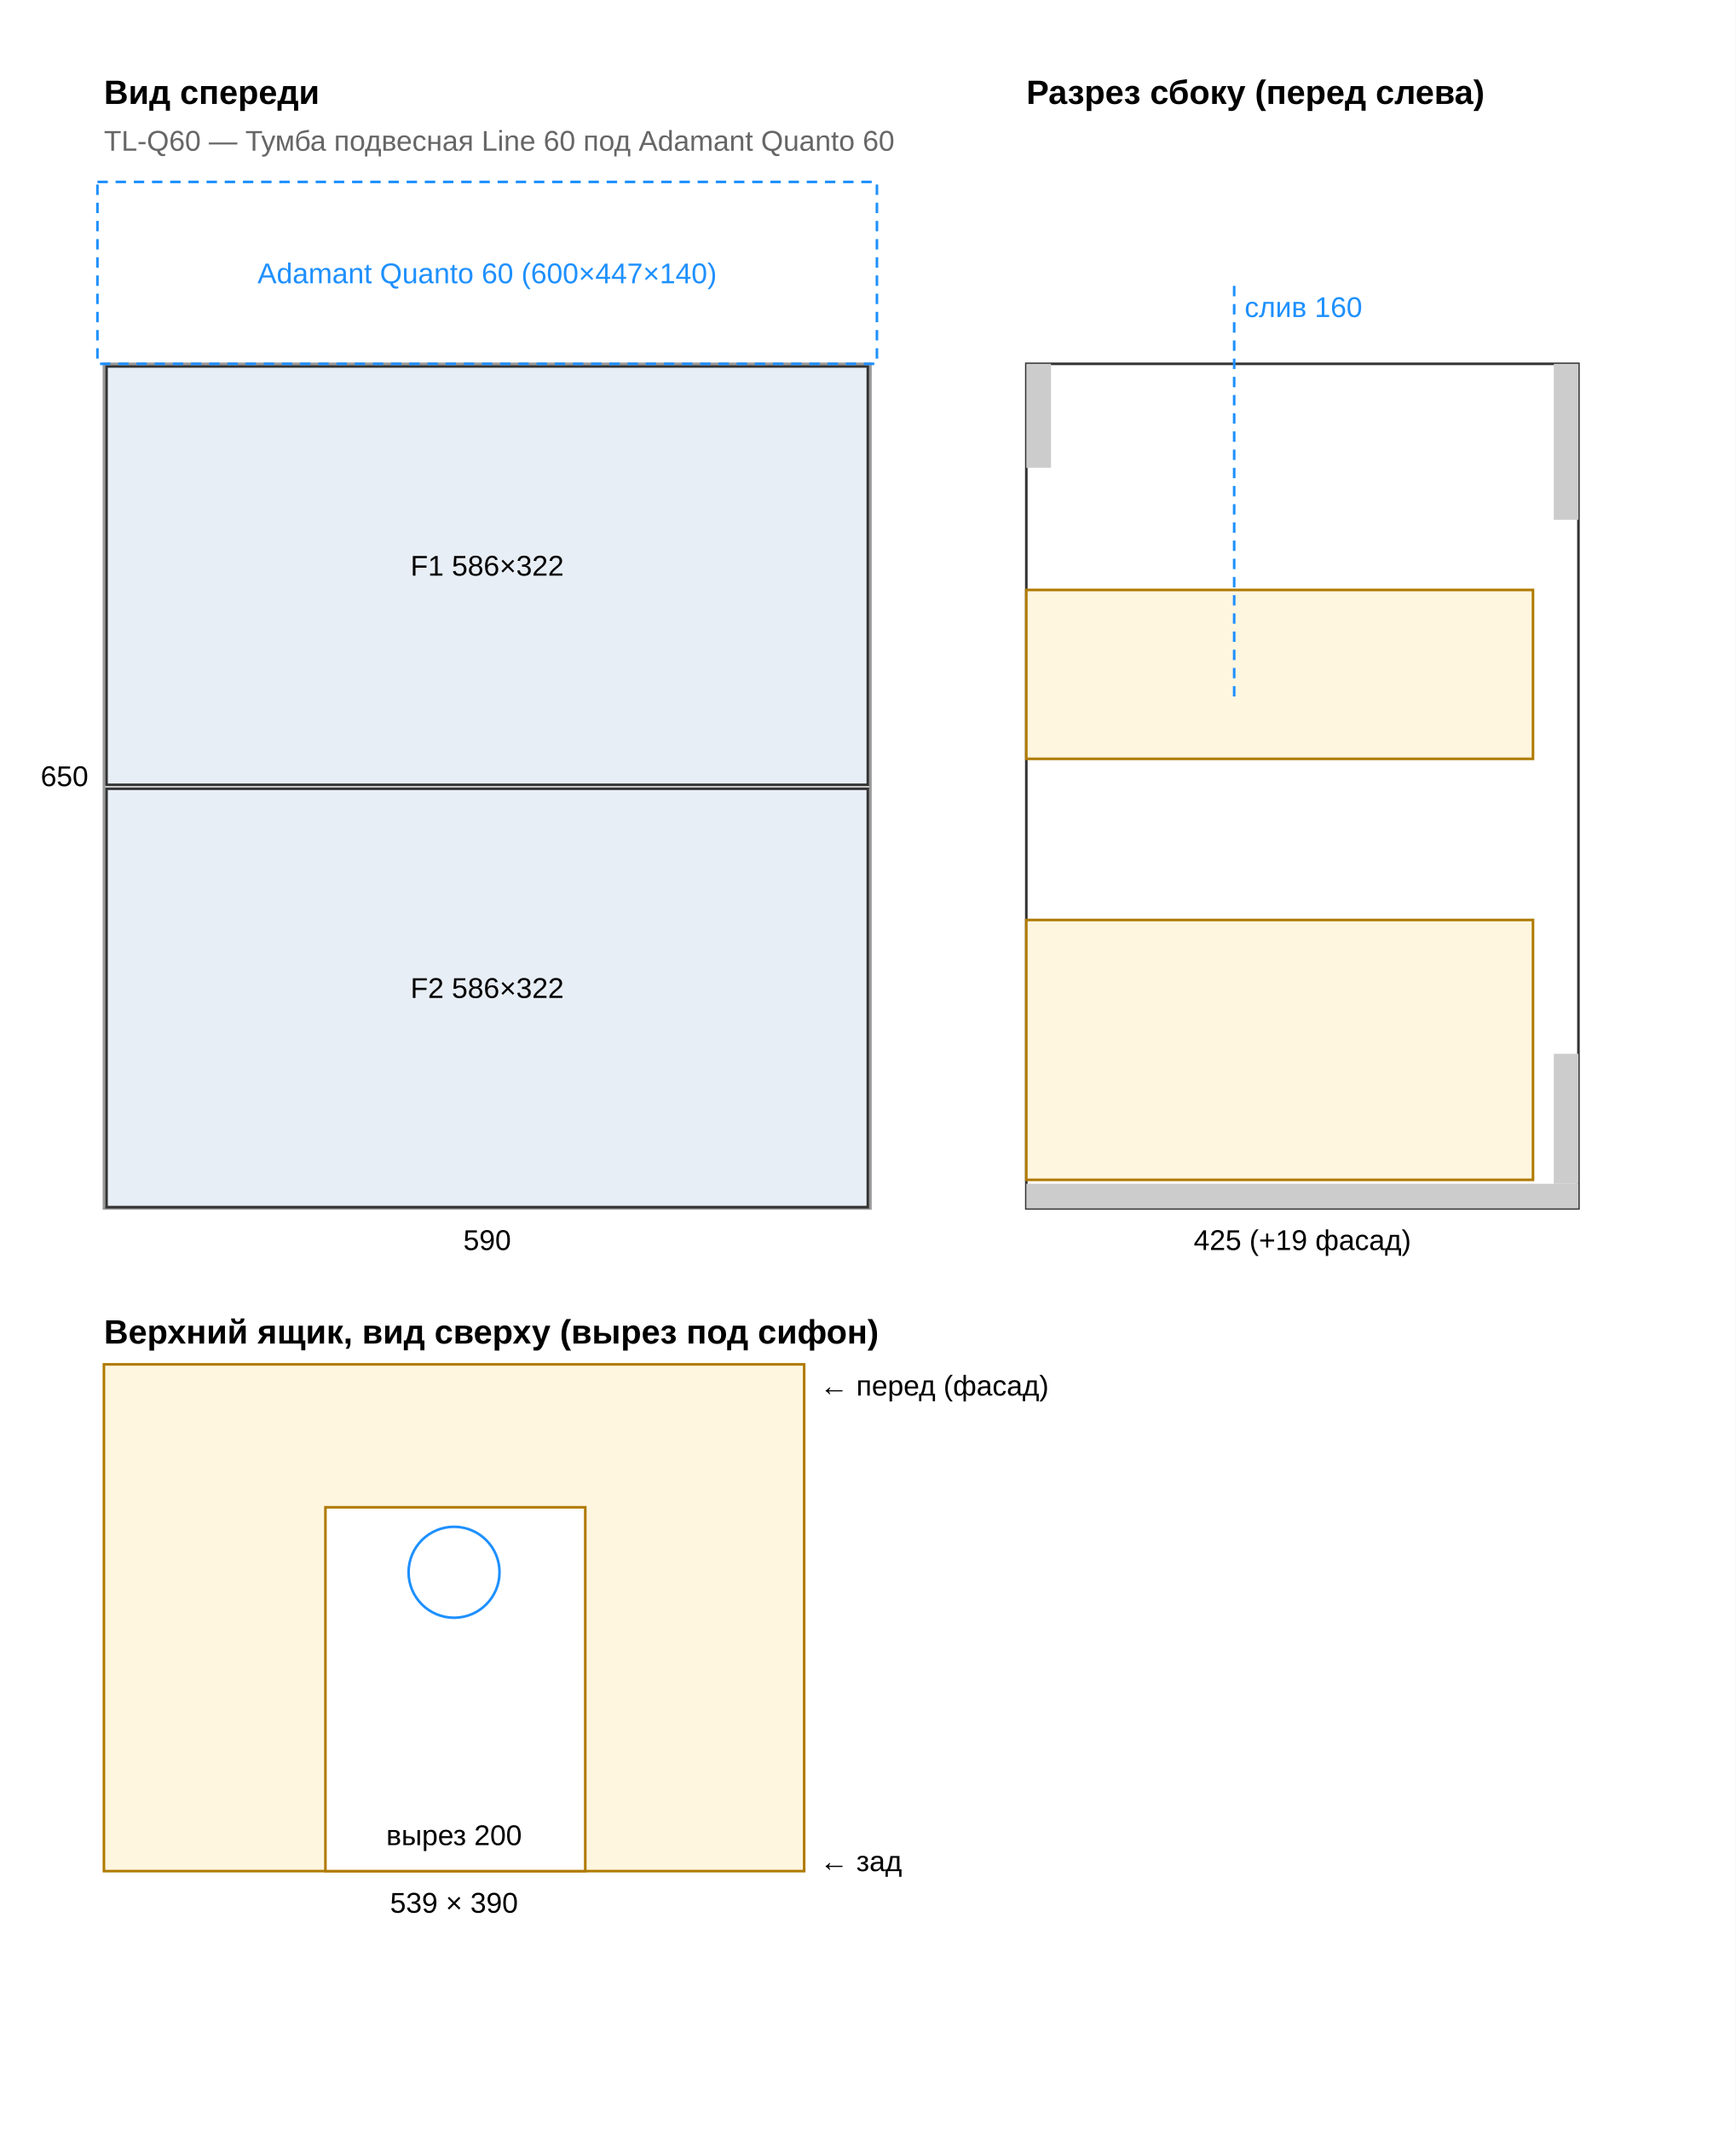
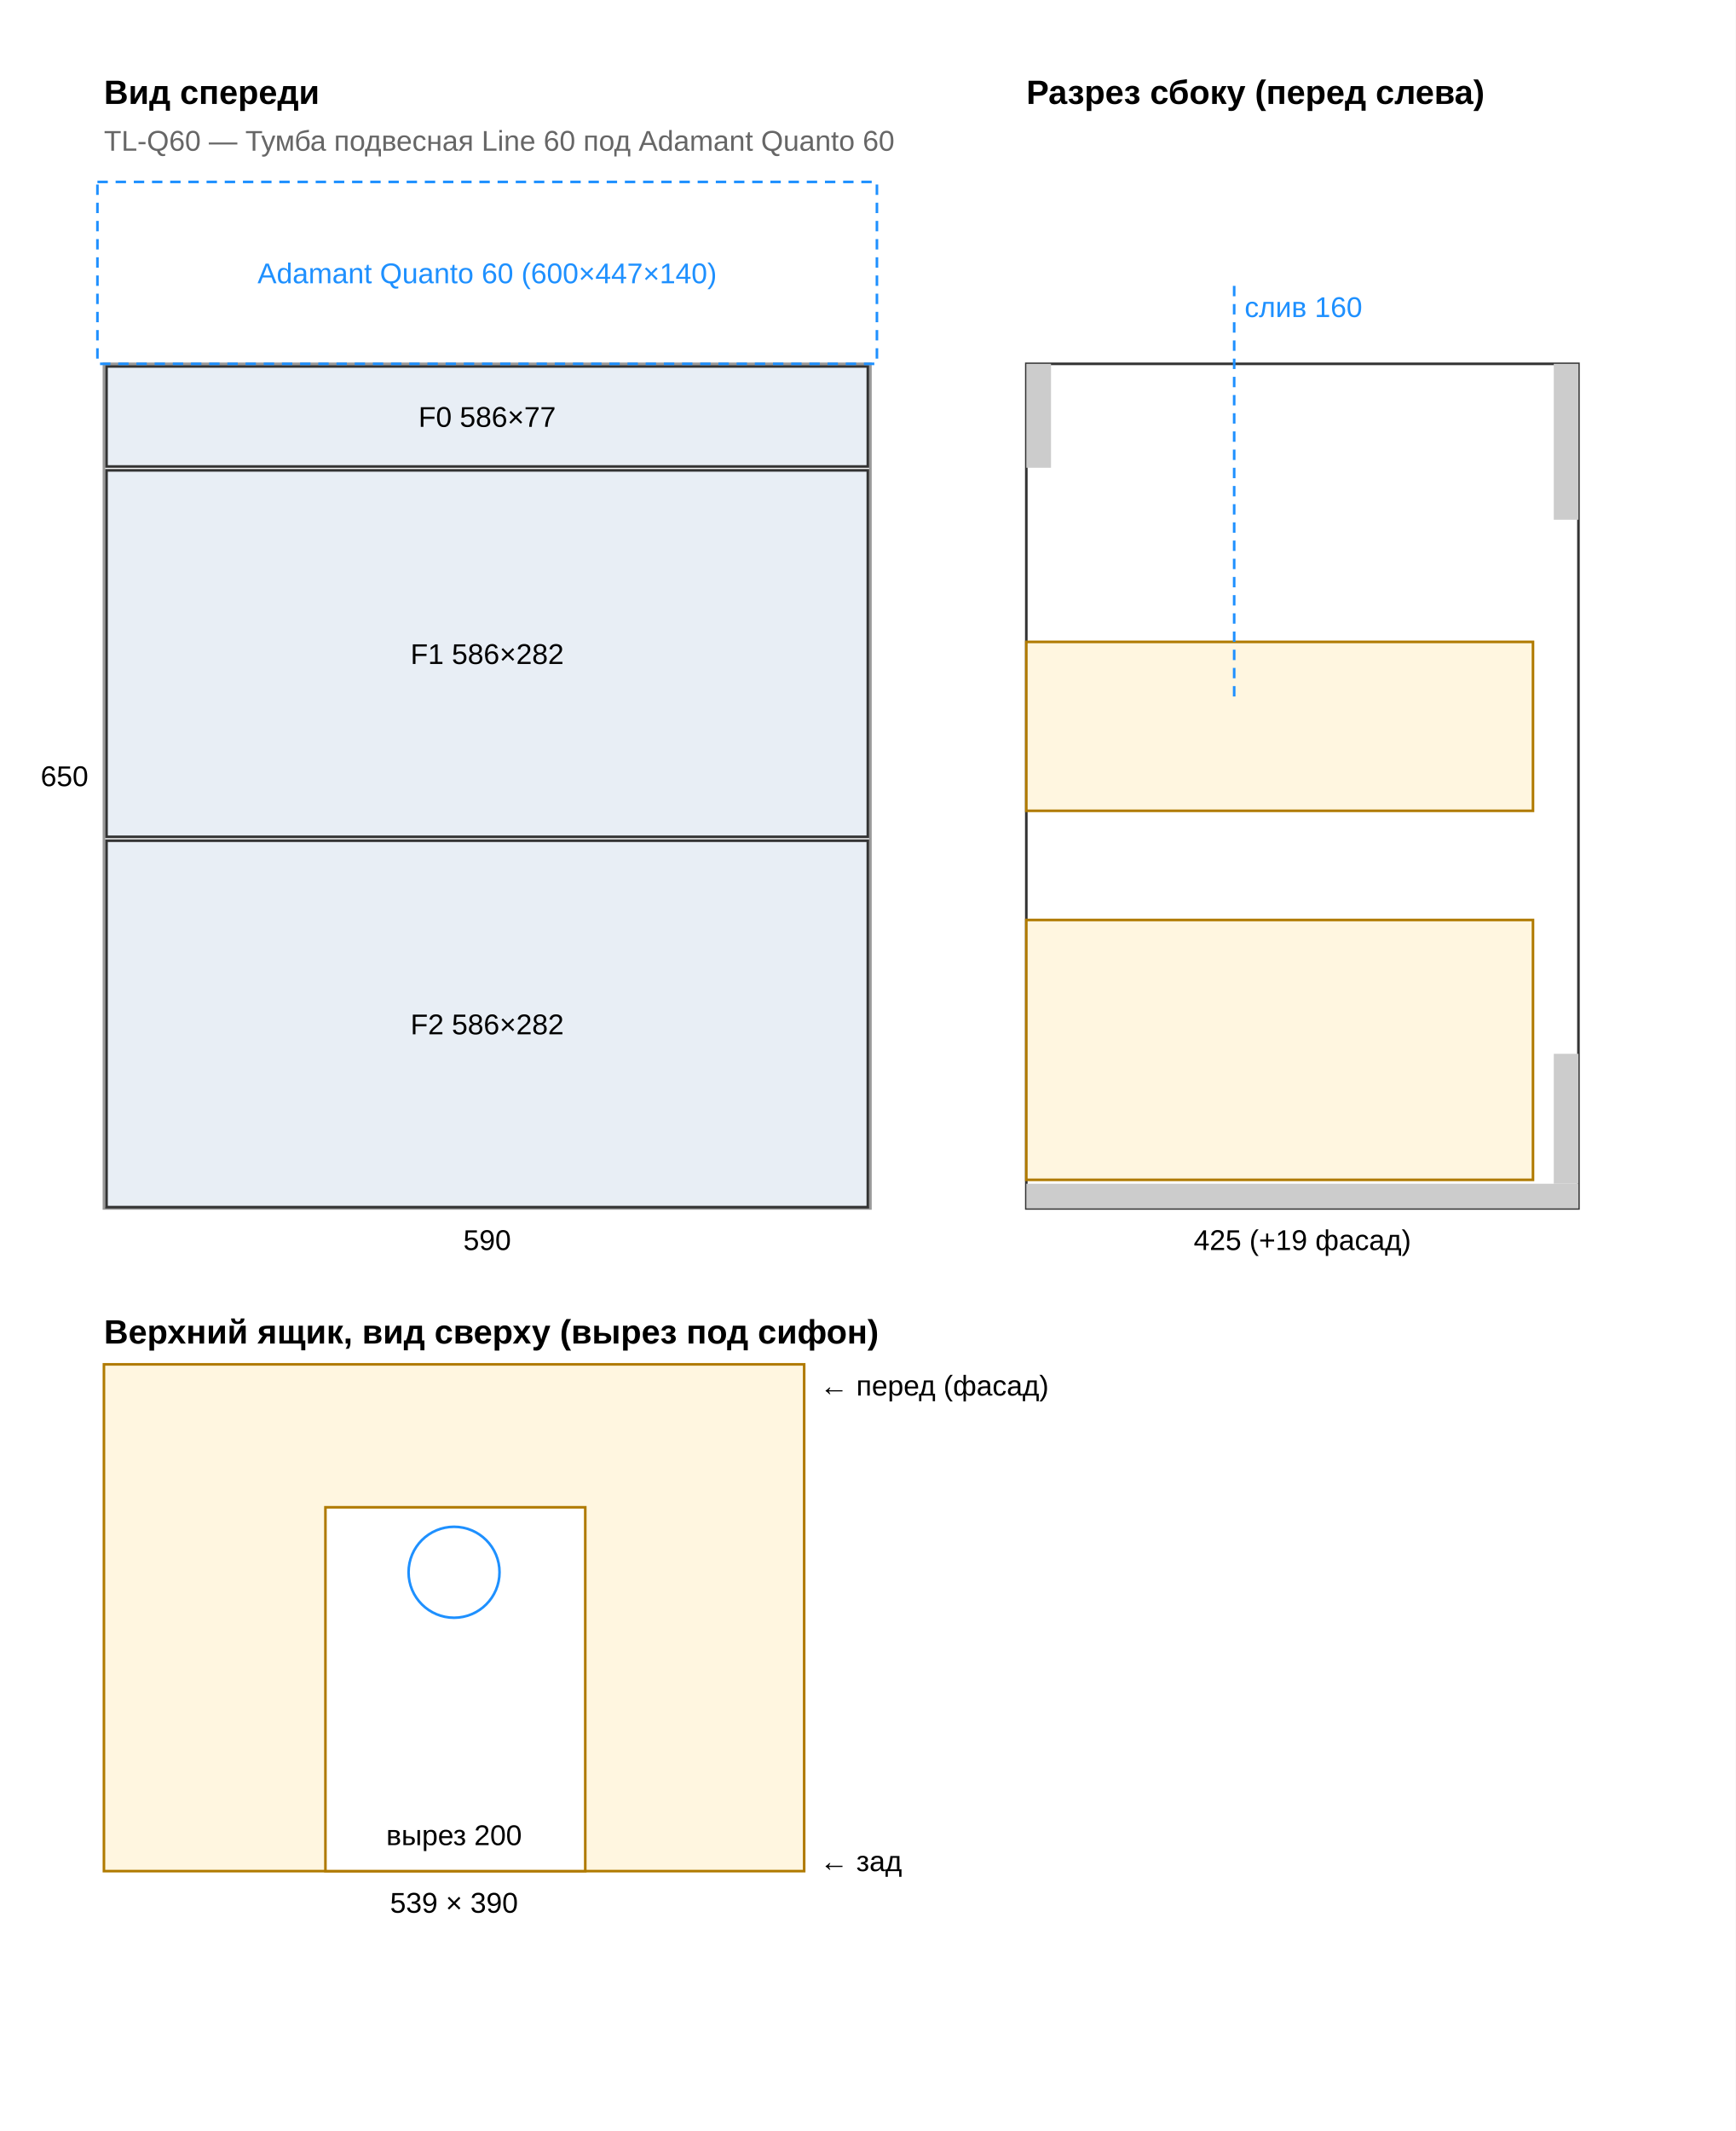
<svg xmlns="http://www.w3.org/2000/svg" width="668" height="820" viewBox="0 0 668 820" font-family="Arial" font-size="11">
  <rect width="100%" height="100%" fill="white" />
  <text x="40" y="40" font-size="13" font-weight="bold">Вид спереди</text>
  <rect x="40" y="140.0" width="295.0" height="325.0" fill="#f4f4f4" stroke="#999" />
-   <rect x="41.0" y="141.0" width="293.0" height="161.0" fill="#e8eef5" stroke="#333" />
-   <text x="187.5" y="221.5" text-anchor="middle">F1 586×322</text>
-   <rect x="41.0" y="303.5" width="293.0" height="161.0" fill="#e8eef5" stroke="#333" />
-   <text x="187.5" y="384.0" text-anchor="middle">F2 586×322</text>
+   <rect x="41.0" y="141.0" width="293.0" height="38.5" fill="#e8eef5" stroke="#333" />
+   <text x="187.5" y="164.25" text-anchor="middle">F0 586×77</text>
+   <rect x="41.0" y="181.0" width="293.0" height="141.0" fill="#e8eef5" stroke="#333" />
+   <text x="187.5" y="255.5" text-anchor="middle">F1 586×282</text>
+   <rect x="41.0" y="323.5" width="293.0" height="141.0" fill="#e8eef5" stroke="#333" />
+   <text x="187.5" y="398.0" text-anchor="middle">F2 586×282</text>
  <rect x="37.5" y="70.0" width="300.0" height="70.0" fill="none" stroke="#1E90FF" stroke-dasharray="4 3" />
  <text x="187.5" y="109.0" text-anchor="middle" fill="#1E90FF">Adamant Quanto 60 (600×447×140)</text>
  <text x="40" y="58" fill="#666">TL-Q60 — Тумба подвесная Line 60 под Adamant Quanto 60</text>
  <text x="187.5" y="481.0" text-anchor="middle">590</text>
  <text x="34" y="302.5" text-anchor="end">650</text>
  <text x="395.0" y="40" font-size="13" font-weight="bold">Разрез сбоку (перед слева)</text>
  <rect x="395.0" y="140.0" width="212.5" height="325.0" fill="none" stroke="#333" />
  <rect x="395.0" y="455.5" width="212.5" height="9.5" fill="#ccc" />
  <rect x="395.0" y="140.0" width="9.5" height="40.0" fill="#ccc" />
  <rect x="598.0" y="140.0" width="9.5" height="60.0" fill="#ccc" />
  <rect x="598.0" y="405.5" width="9.5" height="50.0" fill="#ccc" />
  <rect x="395.0" y="354.0" width="195.0" height="100.0" fill="#fff6e0" stroke="#b07a00" />
-   <rect x="395.0" y="227.0" width="195.0" height="65.0" fill="#fff6e0" stroke="#b07a00" />
+   <rect x="395.0" y="247.0" width="195.0" height="65.0" fill="#fff6e0" stroke="#b07a00" />
  <line x1="475.0" y1="110.0" x2="475.0" y2="270.0" stroke="#1E90FF" stroke-dasharray="4 3" />
  <text x="479.0" y="122.0" fill="#1E90FF">слив 160</text>
  <text x="501.25" y="481.0" text-anchor="middle">425 (+19 фасад)</text>
  <text x="40" y="517.0" font-size="13" font-weight="bold">Верхний ящик, вид сверху (вырез под сифон)</text>
  <rect x="40" y="525.0" width="269.5" height="195.0" fill="#fff6e0" stroke="#b07a00" />
  <rect x="125.25" y="580.0" width="100.0" height="140.0" fill="white" stroke="#b07a00" />
  <circle cx="174.75" cy="605.0" r="17.5" fill="none" stroke="#1E90FF" />
  <text x="174.75" y="710.0" text-anchor="middle">вырез 200</text>
  <text x="315.5" y="537.0">← перед (фасад)</text>
  <text x="315.5" y="720.0">← зад</text>
  <text x="174.75" y="736.0" text-anchor="middle">539 × 390</text>
</svg>
